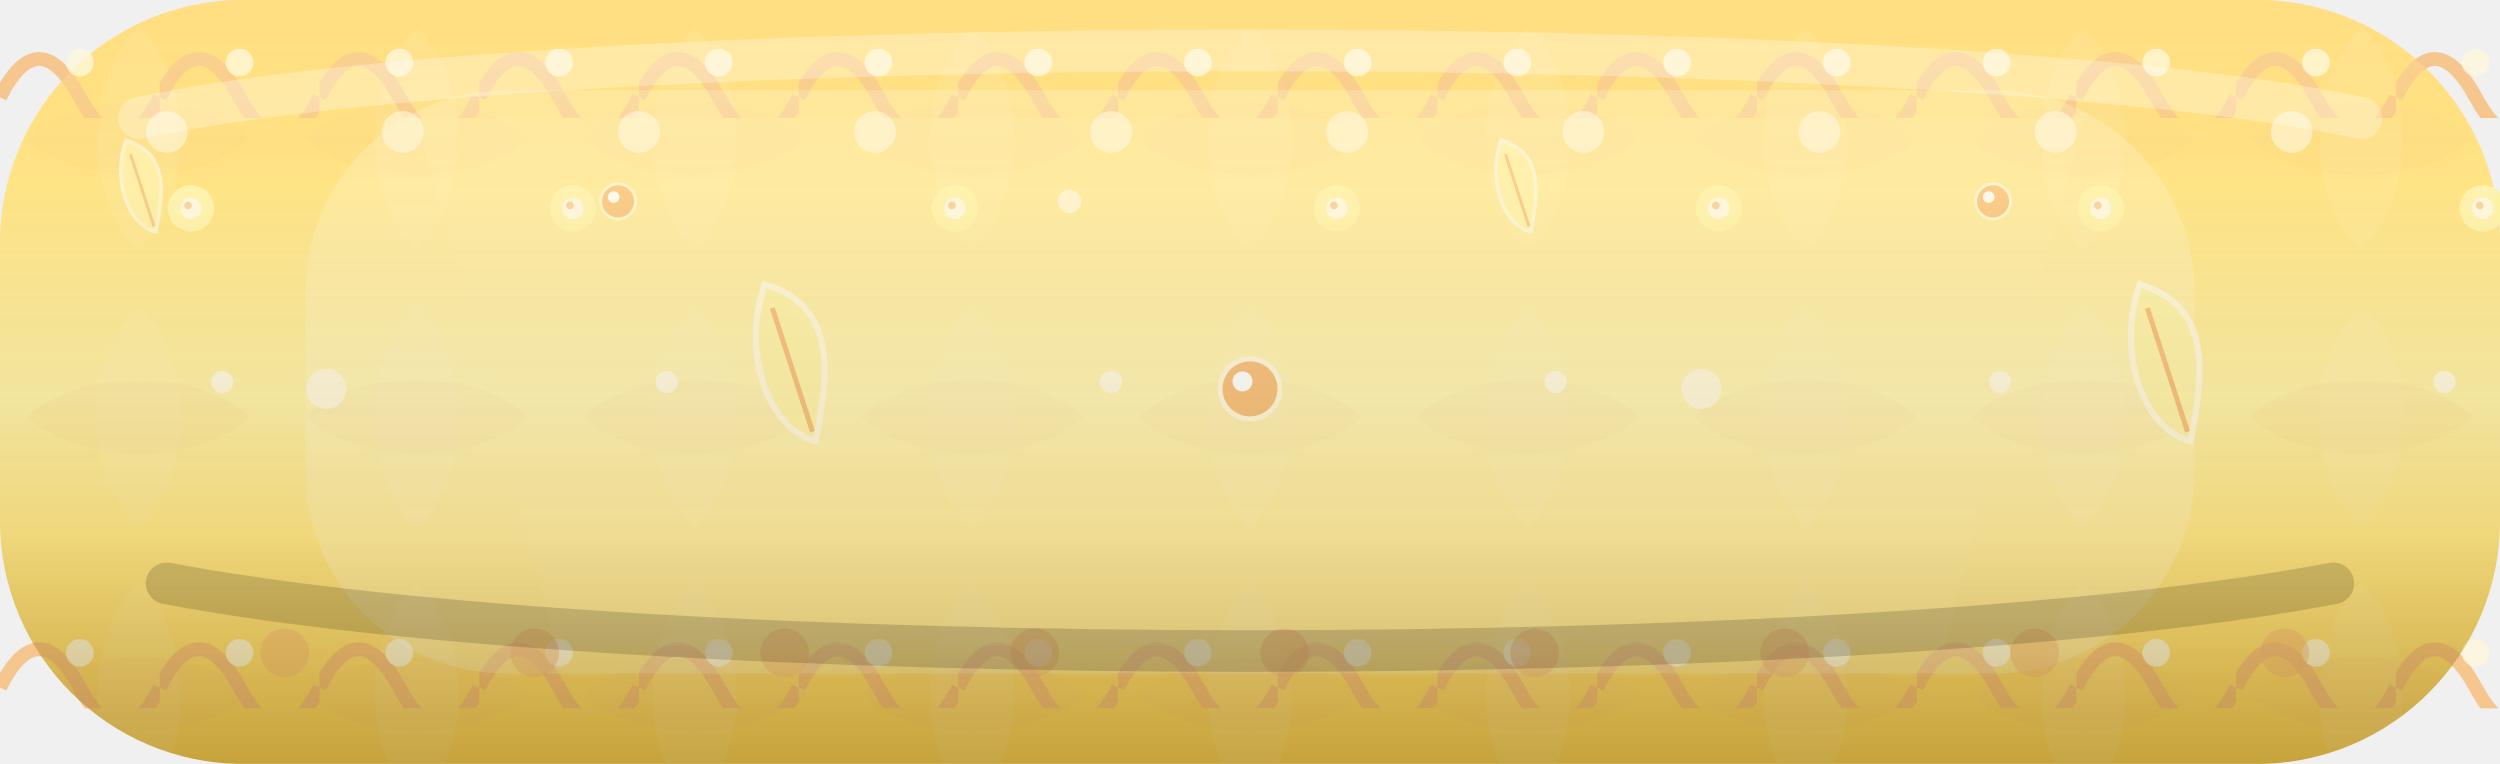
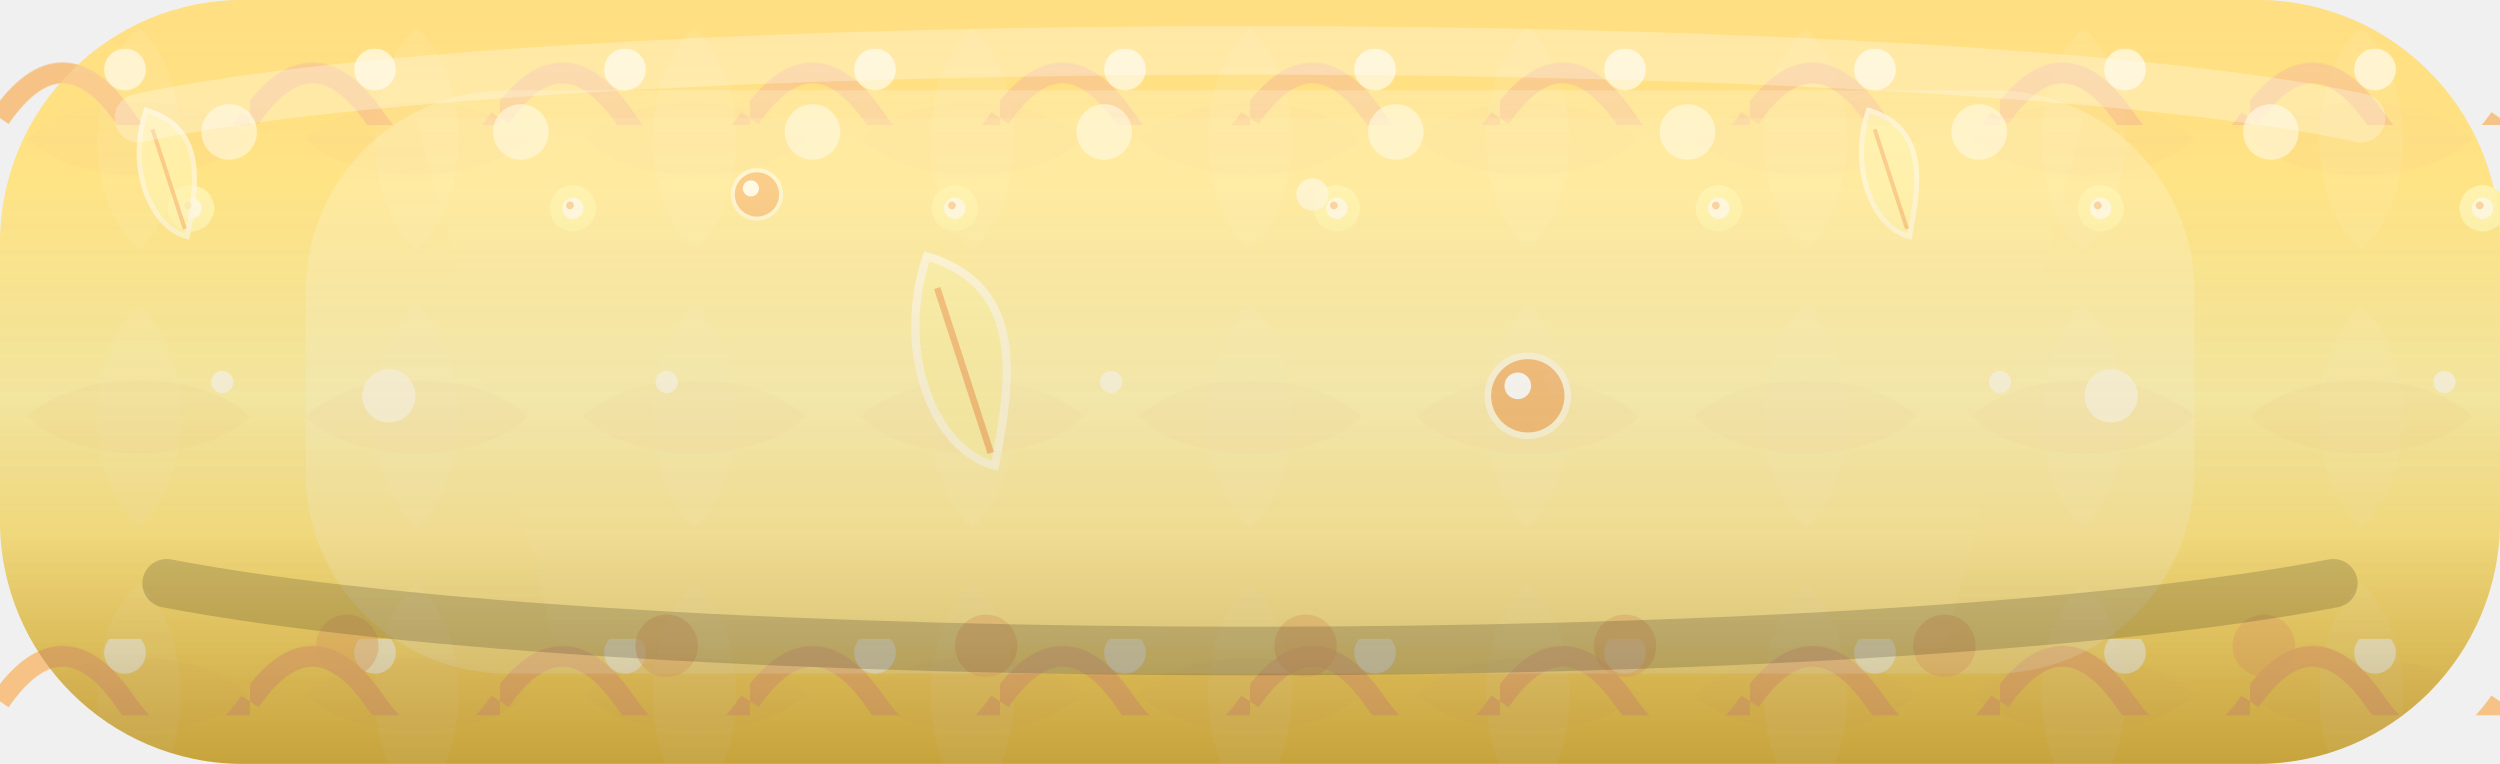
<svg xmlns="http://www.w3.org/2000/svg" width="720" height="220" viewBox="0 0 720 220">
  <defs>
    <linearGradient id="bg" x1="0" y1="0" x2="0" y2="1">
      <stop offset="0%" stop-color="#ffd14d" />
      <stop offset="52%" stop-color="#fff1a4" />
      <stop offset="100%" stop-color="#ffd14d" />
    </linearGradient>
    <linearGradient id="satin" x1="0" y1="0" x2="0" y2="1">
      <stop offset="0%" stop-color="rgba(255,255,255,0.30)" />
      <stop offset="24%" stop-color="rgba(255,255,255,0.12)" />
      <stop offset="70%" stop-color="rgba(0,0,0,0.06)" />
      <stop offset="100%" stop-color="rgba(0,0,0,0.22)" />
    </linearGradient>
    <pattern id="brocade-easter2" width="80" height="80" patternUnits="userSpaceOnUse">
      <path d="M 40 8 C 56 22, 56 58, 40 72 C 24 58, 24 22, 40 8 Z" fill="#fff7d9" opacity="0.10" />
      <path d="M 8 40 C 22 26, 58 26, 72 40 C 58 54, 22 54, 8 40 Z" fill="#f7ba71" opacity="0.10" />
    </pattern>
-     <pattern id="trim-easter2" width="46" height="34" patternUnits="userSpaceOnUse">
-       <path d="M 0 28 Q 11 6 23 28 T 46 28" stroke="#f7ba71" stroke-width="4" fill="none" opacity="0.85" />
-       <circle cx="23" cy="18" r="4" fill="#fff7d9" opacity="0.8" />
+     <pattern id="trim-easter2" width="72" height="42" patternUnits="userSpaceOnUse">
+       <path d="M 0 34 Q 18 8 36 34 T 72 34" stroke="#f7ba71" stroke-width="6" fill="none" opacity="0.92" />
+       <circle cx="36" cy="20" r="6" fill="#fff7d9" opacity="0.86" />
    </pattern>
  </defs>
  <rect width="720" height="220" rx="70" fill="url(#bg)" />
  <rect x="0" y="0" width="720" height="220" rx="70" fill="url(#brocade-easter2)" />
  <rect x="0" y="14" width="720" height="22" fill="url(#trim-easter2)" opacity="0.90" />
  <rect x="0" y="184" width="720" height="22" fill="url(#trim-easter2)" opacity="0.90" />
  <rect x="88" y="26" width="544" height="168" rx="58" fill="#fff7d9" opacity="0.26" />
  <path d="M 120 34 L 600 34 L 560 186 L 160 186 Z" fill="#fff1a4" opacity="0.18" />
  <circle cx="64" cy="110" r="3.2" fill="#fff7d9" />
  <circle cx="192" cy="110" r="3.2" fill="#fff7d9" />
  <circle cx="320" cy="110" r="3.2" fill="#fff7d9" />
  <circle cx="448" cy="110" r="3.2" fill="#fff7d9" />
  <circle cx="576" cy="110" r="3.2" fill="#fff7d9" />
  <circle cx="704" cy="110" r="3.2" fill="#fff7d9" />
  <g transform="translate(55 60)">
    <ellipse cx="3.92" cy="0" rx="2.8" ry="3.92" fill="#fff1a4" opacity="0.95" transform="rotate(0 3.92 0)" />
    <ellipse cx="2.772" cy="2.772" rx="2.8" ry="3.92" fill="#fff1a4" opacity="0.95" transform="rotate(45 2.771859 2.771859)" />
    <ellipse cx="2.4003077263288124e-16" cy="3.92" rx="2.8" ry="3.92" fill="#fff1a4" opacity="0.95" transform="rotate(90 2.4003077263288124e-16 3.92)" />
    <ellipse cx="-2.772" cy="2.772" rx="2.8" ry="3.92" fill="#fff1a4" opacity="0.95" transform="rotate(135 -2.771859 2.771859)" />
    <ellipse cx="-3.92" cy="4.800615452657625e-16" rx="2.8" ry="3.92" fill="#fff1a4" opacity="0.95" transform="rotate(180 -3.92 4.800615452657625e-16)" />
    <ellipse cx="-2.772" cy="-2.772" rx="2.8" ry="3.92" fill="#fff1a4" opacity="0.95" transform="rotate(225 -2.771859 -2.771859)" />
    <ellipse cx="-7.200923178986438e-16" cy="-3.92" rx="2.8" ry="3.92" fill="#fff1a4" opacity="0.95" transform="rotate(270 -7.200923178986438e-16 -3.92)" />
    <ellipse cx="2.772" cy="-2.772" rx="2.8" ry="3.92" fill="#fff1a4" opacity="0.95" transform="rotate(315 2.771859 -2.771859)" />
    <circle cx="0" cy="0" r="3.08" fill="#fff7d9" />
    <circle cx="-0.84" cy="-0.84" r="1.12" fill="#f7ba71" opacity="0.65" />
  </g>
  <g transform="translate(165 60)">
    <ellipse cx="3.92" cy="0" rx="2.8" ry="3.92" fill="#fff1a4" opacity="0.95" transform="rotate(0 3.92 0)" />
    <ellipse cx="2.772" cy="2.772" rx="2.8" ry="3.92" fill="#fff1a4" opacity="0.95" transform="rotate(45 2.771859 2.771859)" />
    <ellipse cx="2.4003077263288124e-16" cy="3.92" rx="2.8" ry="3.92" fill="#fff1a4" opacity="0.95" transform="rotate(90 2.4003077263288124e-16 3.92)" />
    <ellipse cx="-2.772" cy="2.772" rx="2.8" ry="3.92" fill="#fff1a4" opacity="0.95" transform="rotate(135 -2.771859 2.771859)" />
    <ellipse cx="-3.92" cy="4.800615452657625e-16" rx="2.8" ry="3.92" fill="#fff1a4" opacity="0.95" transform="rotate(180 -3.92 4.800615452657625e-16)" />
    <ellipse cx="-2.772" cy="-2.772" rx="2.8" ry="3.92" fill="#fff1a4" opacity="0.95" transform="rotate(225 -2.771859 -2.771859)" />
    <ellipse cx="-7.200923178986438e-16" cy="-3.92" rx="2.8" ry="3.92" fill="#fff1a4" opacity="0.95" transform="rotate(270 -7.200923178986438e-16 -3.92)" />
    <ellipse cx="2.772" cy="-2.772" rx="2.8" ry="3.92" fill="#fff1a4" opacity="0.95" transform="rotate(315 2.771859 -2.771859)" />
    <circle cx="0" cy="0" r="3.08" fill="#fff7d9" />
    <circle cx="-0.84" cy="-0.84" r="1.12" fill="#f7ba71" opacity="0.65" />
  </g>
  <g transform="translate(275 60)">
    <ellipse cx="3.92" cy="0" rx="2.8" ry="3.92" fill="#fff1a4" opacity="0.95" transform="rotate(0 3.92 0)" />
    <ellipse cx="2.772" cy="2.772" rx="2.8" ry="3.92" fill="#fff1a4" opacity="0.95" transform="rotate(45 2.771859 2.771859)" />
    <ellipse cx="2.4003077263288124e-16" cy="3.92" rx="2.8" ry="3.92" fill="#fff1a4" opacity="0.95" transform="rotate(90 2.4003077263288124e-16 3.92)" />
    <ellipse cx="-2.772" cy="2.772" rx="2.8" ry="3.92" fill="#fff1a4" opacity="0.95" transform="rotate(135 -2.771859 2.771859)" />
    <ellipse cx="-3.92" cy="4.800615452657625e-16" rx="2.8" ry="3.92" fill="#fff1a4" opacity="0.95" transform="rotate(180 -3.92 4.800615452657625e-16)" />
    <ellipse cx="-2.772" cy="-2.772" rx="2.8" ry="3.92" fill="#fff1a4" opacity="0.95" transform="rotate(225 -2.771859 -2.771859)" />
    <ellipse cx="-7.200923178986438e-16" cy="-3.92" rx="2.8" ry="3.92" fill="#fff1a4" opacity="0.95" transform="rotate(270 -7.200923178986438e-16 -3.92)" />
    <ellipse cx="2.772" cy="-2.772" rx="2.8" ry="3.92" fill="#fff1a4" opacity="0.95" transform="rotate(315 2.771859 -2.771859)" />
    <circle cx="0" cy="0" r="3.08" fill="#fff7d9" />
    <circle cx="-0.84" cy="-0.84" r="1.12" fill="#f7ba71" opacity="0.65" />
  </g>
  <g transform="translate(385 60)">
    <ellipse cx="3.92" cy="0" rx="2.8" ry="3.92" fill="#fff1a4" opacity="0.95" transform="rotate(0 3.92 0)" />
    <ellipse cx="2.772" cy="2.772" rx="2.8" ry="3.92" fill="#fff1a4" opacity="0.95" transform="rotate(45 2.771859 2.771859)" />
    <ellipse cx="2.4003077263288124e-16" cy="3.92" rx="2.8" ry="3.92" fill="#fff1a4" opacity="0.95" transform="rotate(90 2.4003077263288124e-16 3.92)" />
    <ellipse cx="-2.772" cy="2.772" rx="2.8" ry="3.92" fill="#fff1a4" opacity="0.95" transform="rotate(135 -2.771859 2.771859)" />
    <ellipse cx="-3.92" cy="4.800615452657625e-16" rx="2.8" ry="3.92" fill="#fff1a4" opacity="0.95" transform="rotate(180 -3.92 4.800615452657625e-16)" />
    <ellipse cx="-2.772" cy="-2.772" rx="2.8" ry="3.92" fill="#fff1a4" opacity="0.95" transform="rotate(225 -2.771859 -2.771859)" />
    <ellipse cx="-7.200923178986438e-16" cy="-3.92" rx="2.8" ry="3.92" fill="#fff1a4" opacity="0.95" transform="rotate(270 -7.200923178986438e-16 -3.92)" />
    <ellipse cx="2.772" cy="-2.772" rx="2.8" ry="3.92" fill="#fff1a4" opacity="0.95" transform="rotate(315 2.771859 -2.771859)" />
    <circle cx="0" cy="0" r="3.08" fill="#fff7d9" />
    <circle cx="-0.84" cy="-0.84" r="1.12" fill="#f7ba71" opacity="0.65" />
  </g>
  <g transform="translate(495 60)">
    <ellipse cx="3.92" cy="0" rx="2.8" ry="3.92" fill="#fff1a4" opacity="0.95" transform="rotate(0 3.92 0)" />
    <ellipse cx="2.772" cy="2.772" rx="2.8" ry="3.92" fill="#fff1a4" opacity="0.95" transform="rotate(45 2.771859 2.771859)" />
    <ellipse cx="2.4003077263288124e-16" cy="3.92" rx="2.8" ry="3.92" fill="#fff1a4" opacity="0.95" transform="rotate(90 2.4003077263288124e-16 3.92)" />
    <ellipse cx="-2.772" cy="2.772" rx="2.8" ry="3.92" fill="#fff1a4" opacity="0.95" transform="rotate(135 -2.771859 2.771859)" />
    <ellipse cx="-3.92" cy="4.800615452657625e-16" rx="2.8" ry="3.92" fill="#fff1a4" opacity="0.95" transform="rotate(180 -3.92 4.800615452657625e-16)" />
    <ellipse cx="-2.772" cy="-2.772" rx="2.8" ry="3.92" fill="#fff1a4" opacity="0.95" transform="rotate(225 -2.771859 -2.771859)" />
    <ellipse cx="-7.200923178986438e-16" cy="-3.92" rx="2.8" ry="3.92" fill="#fff1a4" opacity="0.95" transform="rotate(270 -7.200923178986438e-16 -3.92)" />
    <ellipse cx="2.772" cy="-2.772" rx="2.8" ry="3.92" fill="#fff1a4" opacity="0.95" transform="rotate(315 2.771859 -2.771859)" />
    <circle cx="0" cy="0" r="3.08" fill="#fff7d9" />
    <circle cx="-0.84" cy="-0.84" r="1.12" fill="#f7ba71" opacity="0.65" />
  </g>
  <g transform="translate(605 60)">
    <ellipse cx="3.92" cy="0" rx="2.8" ry="3.92" fill="#fff1a4" opacity="0.95" transform="rotate(0 3.92 0)" />
    <ellipse cx="2.772" cy="2.772" rx="2.8" ry="3.92" fill="#fff1a4" opacity="0.95" transform="rotate(45 2.771859 2.771859)" />
    <ellipse cx="2.4003077263288124e-16" cy="3.92" rx="2.8" ry="3.92" fill="#fff1a4" opacity="0.95" transform="rotate(90 2.4003077263288124e-16 3.92)" />
    <ellipse cx="-2.772" cy="2.772" rx="2.8" ry="3.92" fill="#fff1a4" opacity="0.95" transform="rotate(135 -2.771859 2.771859)" />
    <ellipse cx="-3.92" cy="4.800615452657625e-16" rx="2.8" ry="3.92" fill="#fff1a4" opacity="0.95" transform="rotate(180 -3.92 4.800615452657625e-16)" />
    <ellipse cx="-2.772" cy="-2.772" rx="2.8" ry="3.92" fill="#fff1a4" opacity="0.95" transform="rotate(225 -2.771859 -2.771859)" />
    <ellipse cx="-7.200923178986438e-16" cy="-3.92" rx="2.8" ry="3.92" fill="#fff1a4" opacity="0.95" transform="rotate(270 -7.200923178986438e-16 -3.92)" />
    <ellipse cx="2.772" cy="-2.772" rx="2.8" ry="3.92" fill="#fff1a4" opacity="0.95" transform="rotate(315 2.771859 -2.771859)" />
    <circle cx="0" cy="0" r="3.08" fill="#fff7d9" />
    <circle cx="-0.84" cy="-0.84" r="1.12" fill="#f7ba71" opacity="0.65" />
  </g>
  <g transform="translate(715 60)">
    <ellipse cx="3.92" cy="0" rx="2.8" ry="3.92" fill="#fff1a4" opacity="0.95" transform="rotate(0 3.92 0)" />
    <ellipse cx="2.772" cy="2.772" rx="2.8" ry="3.92" fill="#fff1a4" opacity="0.95" transform="rotate(45 2.771859 2.771859)" />
    <ellipse cx="2.4003077263288124e-16" cy="3.92" rx="2.8" ry="3.92" fill="#fff1a4" opacity="0.95" transform="rotate(90 2.4003077263288124e-16 3.92)" />
    <ellipse cx="-2.772" cy="2.772" rx="2.8" ry="3.92" fill="#fff1a4" opacity="0.95" transform="rotate(135 -2.771859 2.771859)" />
    <ellipse cx="-3.92" cy="4.800615452657625e-16" rx="2.8" ry="3.92" fill="#fff1a4" opacity="0.95" transform="rotate(180 -3.92 4.800615452657625e-16)" />
    <ellipse cx="-2.772" cy="-2.772" rx="2.8" ry="3.92" fill="#fff1a4" opacity="0.95" transform="rotate(225 -2.771859 -2.771859)" />
    <ellipse cx="-7.200923178986438e-16" cy="-3.92" rx="2.8" ry="3.92" fill="#fff1a4" opacity="0.95" transform="rotate(270 -7.200923178986438e-16 -3.92)" />
    <ellipse cx="2.772" cy="-2.772" rx="2.8" ry="3.92" fill="#fff1a4" opacity="0.95" transform="rotate(315 2.771859 -2.771859)" />
    <circle cx="0" cy="0" r="3.08" fill="#fff7d9" />
    <circle cx="-0.84" cy="-0.84" r="1.12" fill="#f7ba71" opacity="0.65" />
  </g>
  <g opacity="0.74">
-     <g transform="translate(42 58) rotate(-18)">
-       <path d="M 0 9.24 C 5.04 0, 10.92 -10.92, 0 -18.48 C -7.56 -8.4, -6.72 5.04, 0 9.24 Z" fill="#fff1a4" stroke="#fff7d9" stroke-width="1.05" />
-       <path d="M 0 7.56 L 0 -14.28" stroke="#f7ba71" stroke-width="0.84" />
+     <g transform="translate(50 56) rotate(-18)">
+       <path d="M 0 12.76 C 6.96 0, 15.08 -15.08, 0 -25.52 C -10.44 -11.6, -9.28 6.96, 0 12.76 Z" fill="#fff1a4" stroke="#fff7d9" stroke-width="1.45" />
+       <path d="M 0 10.44 L 0 -19.72" stroke="#f7ba71" stroke-width="1.16" />
    </g>
-     <g transform="translate(178 58)">
-       <circle r="5.04" fill="#f7ba71" stroke="#fff7d9" stroke-width="0.84" />
-       <circle cx="-1.26" cy="-1.26" r="1.68" fill="#fff" />
+     <g transform="translate(218 56)">
+       <circle r="6.96" fill="#f7ba71" stroke="#fff7d9" stroke-width="1.16" />
+       <circle cx="-1.74" cy="-1.74" r="2.32" fill="#fff" />
    </g>
-     <circle cx="308" cy="58" r="3.36" fill="#fff7d9" />
-     <g transform="translate(438 58) rotate(-18)">
-       <path d="M 0 9.24 C 5.04 0, 10.92 -10.92, 0 -18.48 C -7.56 -8.4, -6.72 5.04, 0 9.24 Z" fill="#fff1a4" stroke="#fff7d9" stroke-width="1.05" />
-       <path d="M 0 7.56 L 0 -14.28" stroke="#f7ba71" stroke-width="0.84" />
-     </g>
-     <g transform="translate(574 58)">
-       <circle r="5.04" fill="#f7ba71" stroke="#fff7d9" stroke-width="0.84" />
-       <circle cx="-1.26" cy="-1.26" r="1.68" fill="#fff" />
+     <circle cx="378" cy="56" r="4.64" fill="#fff7d9" />
+     <g transform="translate(546 56) rotate(-18)">
+       <path d="M 0 12.76 C 6.96 0, 15.08 -15.08, 0 -25.52 C -10.44 -11.6, -9.28 6.96, 0 12.76 Z" fill="#fff1a4" stroke="#fff7d9" stroke-width="1.45" />
+       <path d="M 0 10.44 L 0 -19.72" stroke="#f7ba71" stroke-width="1.16" />
    </g>
  </g>
  <g opacity="0.88">
-     <circle cx="94" cy="112" r="5.76" fill="#fff7d9" />
-     <g transform="translate(230 112) rotate(-18)">
-       <path d="M 0 15.84 C 8.64 0, 18.72 -18.72, 0 -31.68 C -12.96 -14.4, -11.52 8.64, 0 15.84 Z" fill="#fff1a4" stroke="#fff7d9" stroke-width="1.8" />
-       <path d="M 0 12.96 L 0 -24.48" stroke="#f7ba71" stroke-width="1.44" />
+     <circle cx="112" cy="114" r="7.68" fill="#fff7d9" />
+     <g transform="translate(280 114) rotate(-18)">
+       <path d="M 0 21.12 C 11.52 0, 24.96 -24.96, 0 -42.24 C -17.28 -19.2, -15.36 11.52, 0 21.12 Z" fill="#fff1a4" stroke="#fff7d9" stroke-width="2.4" />
+       <path d="M 0 17.28 L 0 -32.64" stroke="#f7ba71" stroke-width="1.92" />
    </g>
-     <g transform="translate(360 112)">
-       <circle r="8.64" fill="#f7ba71" stroke="#fff7d9" stroke-width="1.44" />
-       <circle cx="-2.16" cy="-2.16" r="2.88" fill="#fff" />
+     <g transform="translate(440 114)">
+       <circle r="11.52" fill="#f7ba71" stroke="#fff7d9" stroke-width="1.92" />
+       <circle cx="-2.88" cy="-2.88" r="3.84" fill="#fff" />
    </g>
-     <circle cx="490" cy="112" r="5.76" fill="#fff7d9" />
-     <g transform="translate(626 112) rotate(-18)">
-       <path d="M 0 15.84 C 8.64 0, 18.72 -18.72, 0 -31.68 C -12.96 -14.4, -11.52 8.64, 0 15.84 Z" fill="#fff1a4" stroke="#fff7d9" stroke-width="1.8" />
-       <path d="M 0 12.96 L 0 -24.48" stroke="#f7ba71" stroke-width="1.44" />
-     </g>
+     <circle cx="608" cy="114" r="7.68" fill="#fff7d9" />
  </g>
  <g opacity="0.82">
-     <circle cx="48" cy="38" r="6" fill="#fff7d9" opacity="0.72" />
-     <circle cx="116" cy="38" r="6" fill="#fff7d9" opacity="0.72" />
-     <circle cx="184" cy="38" r="6" fill="#fff7d9" opacity="0.72" />
-     <circle cx="252" cy="38" r="6" fill="#fff7d9" opacity="0.72" />
-     <circle cx="320" cy="38" r="6" fill="#fff7d9" opacity="0.72" />
-     <circle cx="388" cy="38" r="6" fill="#fff7d9" opacity="0.72" />
-     <circle cx="456" cy="38" r="6" fill="#fff7d9" opacity="0.72" />
-     <circle cx="524" cy="38" r="6" fill="#fff7d9" opacity="0.72" />
-     <circle cx="592" cy="38" r="6" fill="#fff7d9" opacity="0.72" />
-     <circle cx="660" cy="38" r="6" fill="#fff7d9" opacity="0.72" />
+     <circle cx="66" cy="38" r="8" fill="#fff7d9" opacity="0.78" />
+     <circle cx="150" cy="38" r="8" fill="#fff7d9" opacity="0.78" />
+     <circle cx="234" cy="38" r="8" fill="#fff7d9" opacity="0.78" />
+     <circle cx="318" cy="38" r="8" fill="#fff7d9" opacity="0.78" />
+     <circle cx="402" cy="38" r="8" fill="#fff7d9" opacity="0.78" />
+     <circle cx="486" cy="38" r="8" fill="#fff7d9" opacity="0.78" />
+     <circle cx="570" cy="38" r="8" fill="#fff7d9" opacity="0.78" />
+     <circle cx="654" cy="38" r="8" fill="#fff7d9" opacity="0.78" />
  </g>
  <g opacity="0.72">
-     <circle cx="82" cy="188" r="7" fill="#f7ba71" opacity="0.65" />
-     <circle cx="154" cy="188" r="7" fill="#f7ba71" opacity="0.65" />
-     <circle cx="226" cy="188" r="7" fill="#f7ba71" opacity="0.65" />
-     <circle cx="298" cy="188" r="7" fill="#f7ba71" opacity="0.65" />
-     <circle cx="370" cy="188" r="7" fill="#f7ba71" opacity="0.65" />
-     <circle cx="442" cy="188" r="7" fill="#f7ba71" opacity="0.65" />
-     <circle cx="514" cy="188" r="7" fill="#f7ba71" opacity="0.65" />
-     <circle cx="586" cy="188" r="7" fill="#f7ba71" opacity="0.65" />
-     <circle cx="658" cy="188" r="7" fill="#f7ba71" opacity="0.65" />
+     <circle cx="100" cy="186" r="9" fill="#f7ba71" opacity="0.68" />
+     <circle cx="192" cy="186" r="9" fill="#f7ba71" opacity="0.68" />
+     <circle cx="284" cy="186" r="9" fill="#f7ba71" opacity="0.68" />
+     <circle cx="376" cy="186" r="9" fill="#f7ba71" opacity="0.68" />
+     <circle cx="468" cy="186" r="9" fill="#f7ba71" opacity="0.68" />
+     <circle cx="560" cy="186" r="9" fill="#f7ba71" opacity="0.68" />
+     <circle cx="652" cy="186" r="9" fill="#f7ba71" opacity="0.68" />
  </g>
  <rect x="0" y="0" width="720" height="220" rx="70" fill="url(#satin)" />
-   <path d="M 40 34 C 160 8, 560 8, 680 34" stroke="rgba(255,255,255,0.28)" stroke-width="12" stroke-linecap="round" fill="none" />
-   <path d="M 48 168 C 184 194, 536 194, 672 168" stroke="rgba(0,0,0,0.16)" stroke-width="12" stroke-linecap="round" fill="none" />
+   <path d="M 40 34 C 160 8, 560 8, 680 34" stroke="rgba(255,255,255,0.28)" stroke-width="14" stroke-linecap="round" fill="none" />
+   <path d="M 48 168 C 184 194, 536 194, 672 168" stroke="rgba(0,0,0,0.16)" stroke-width="14" stroke-linecap="round" fill="none" />
</svg>
